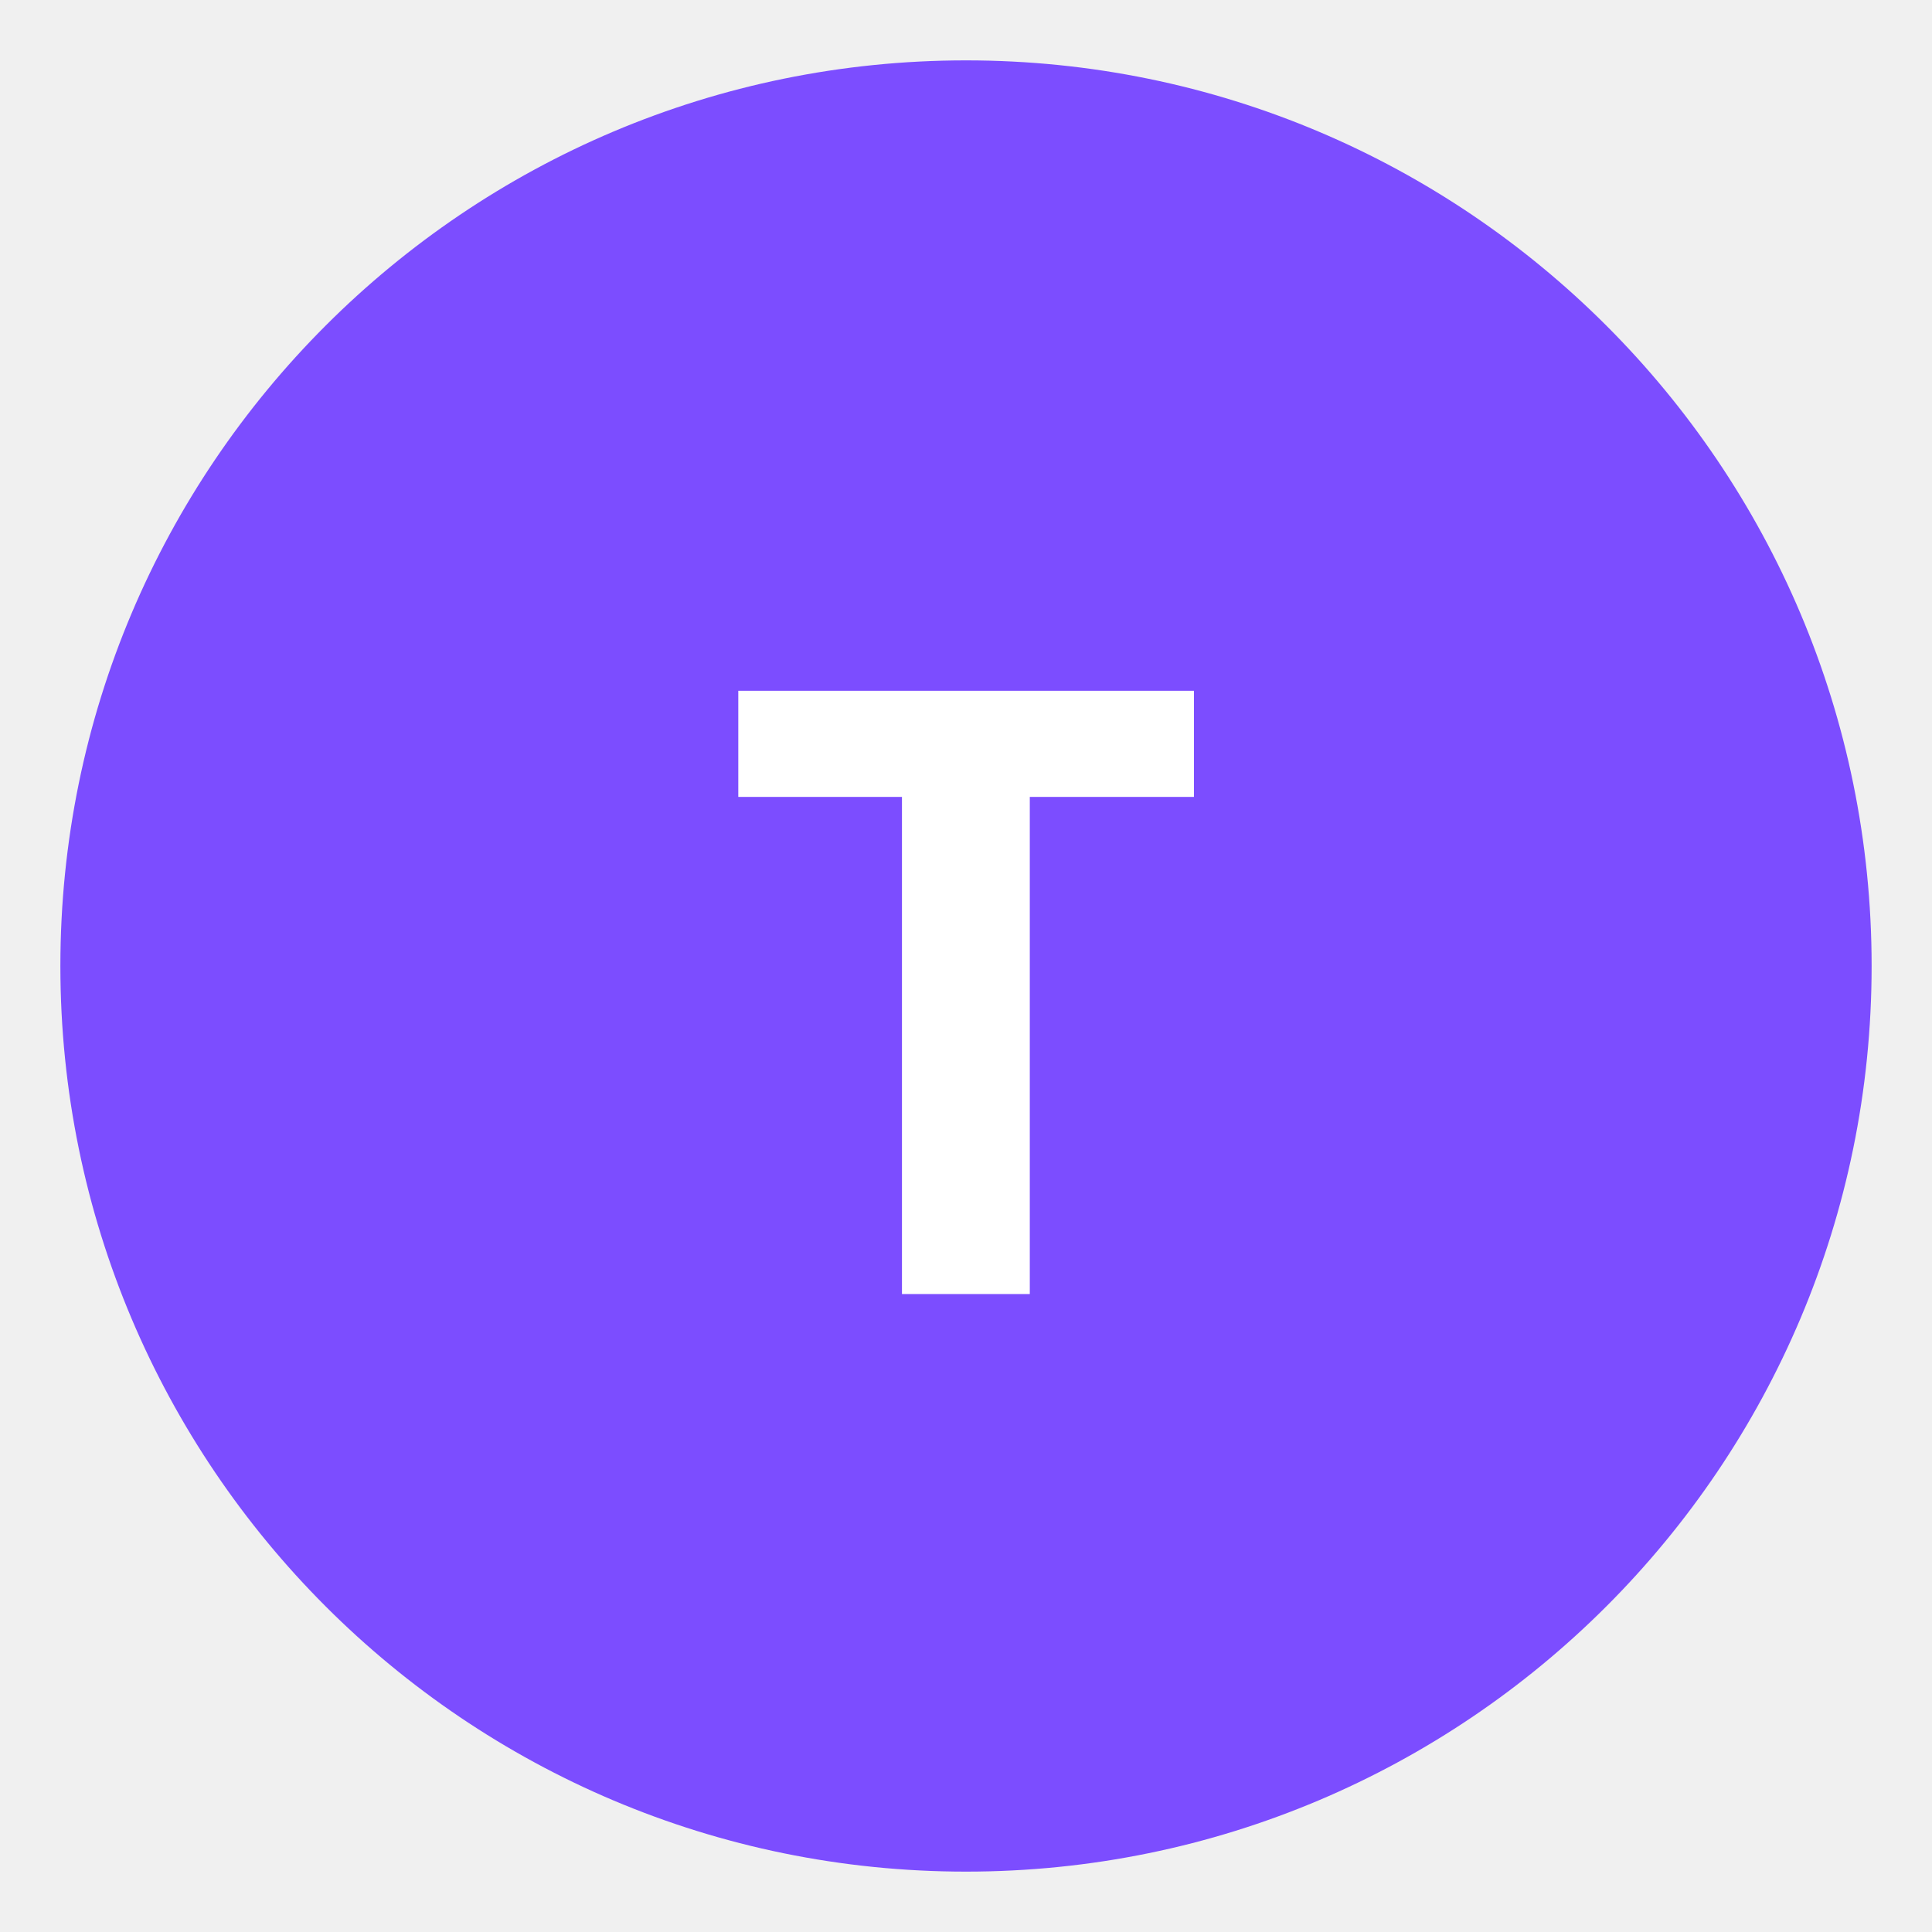
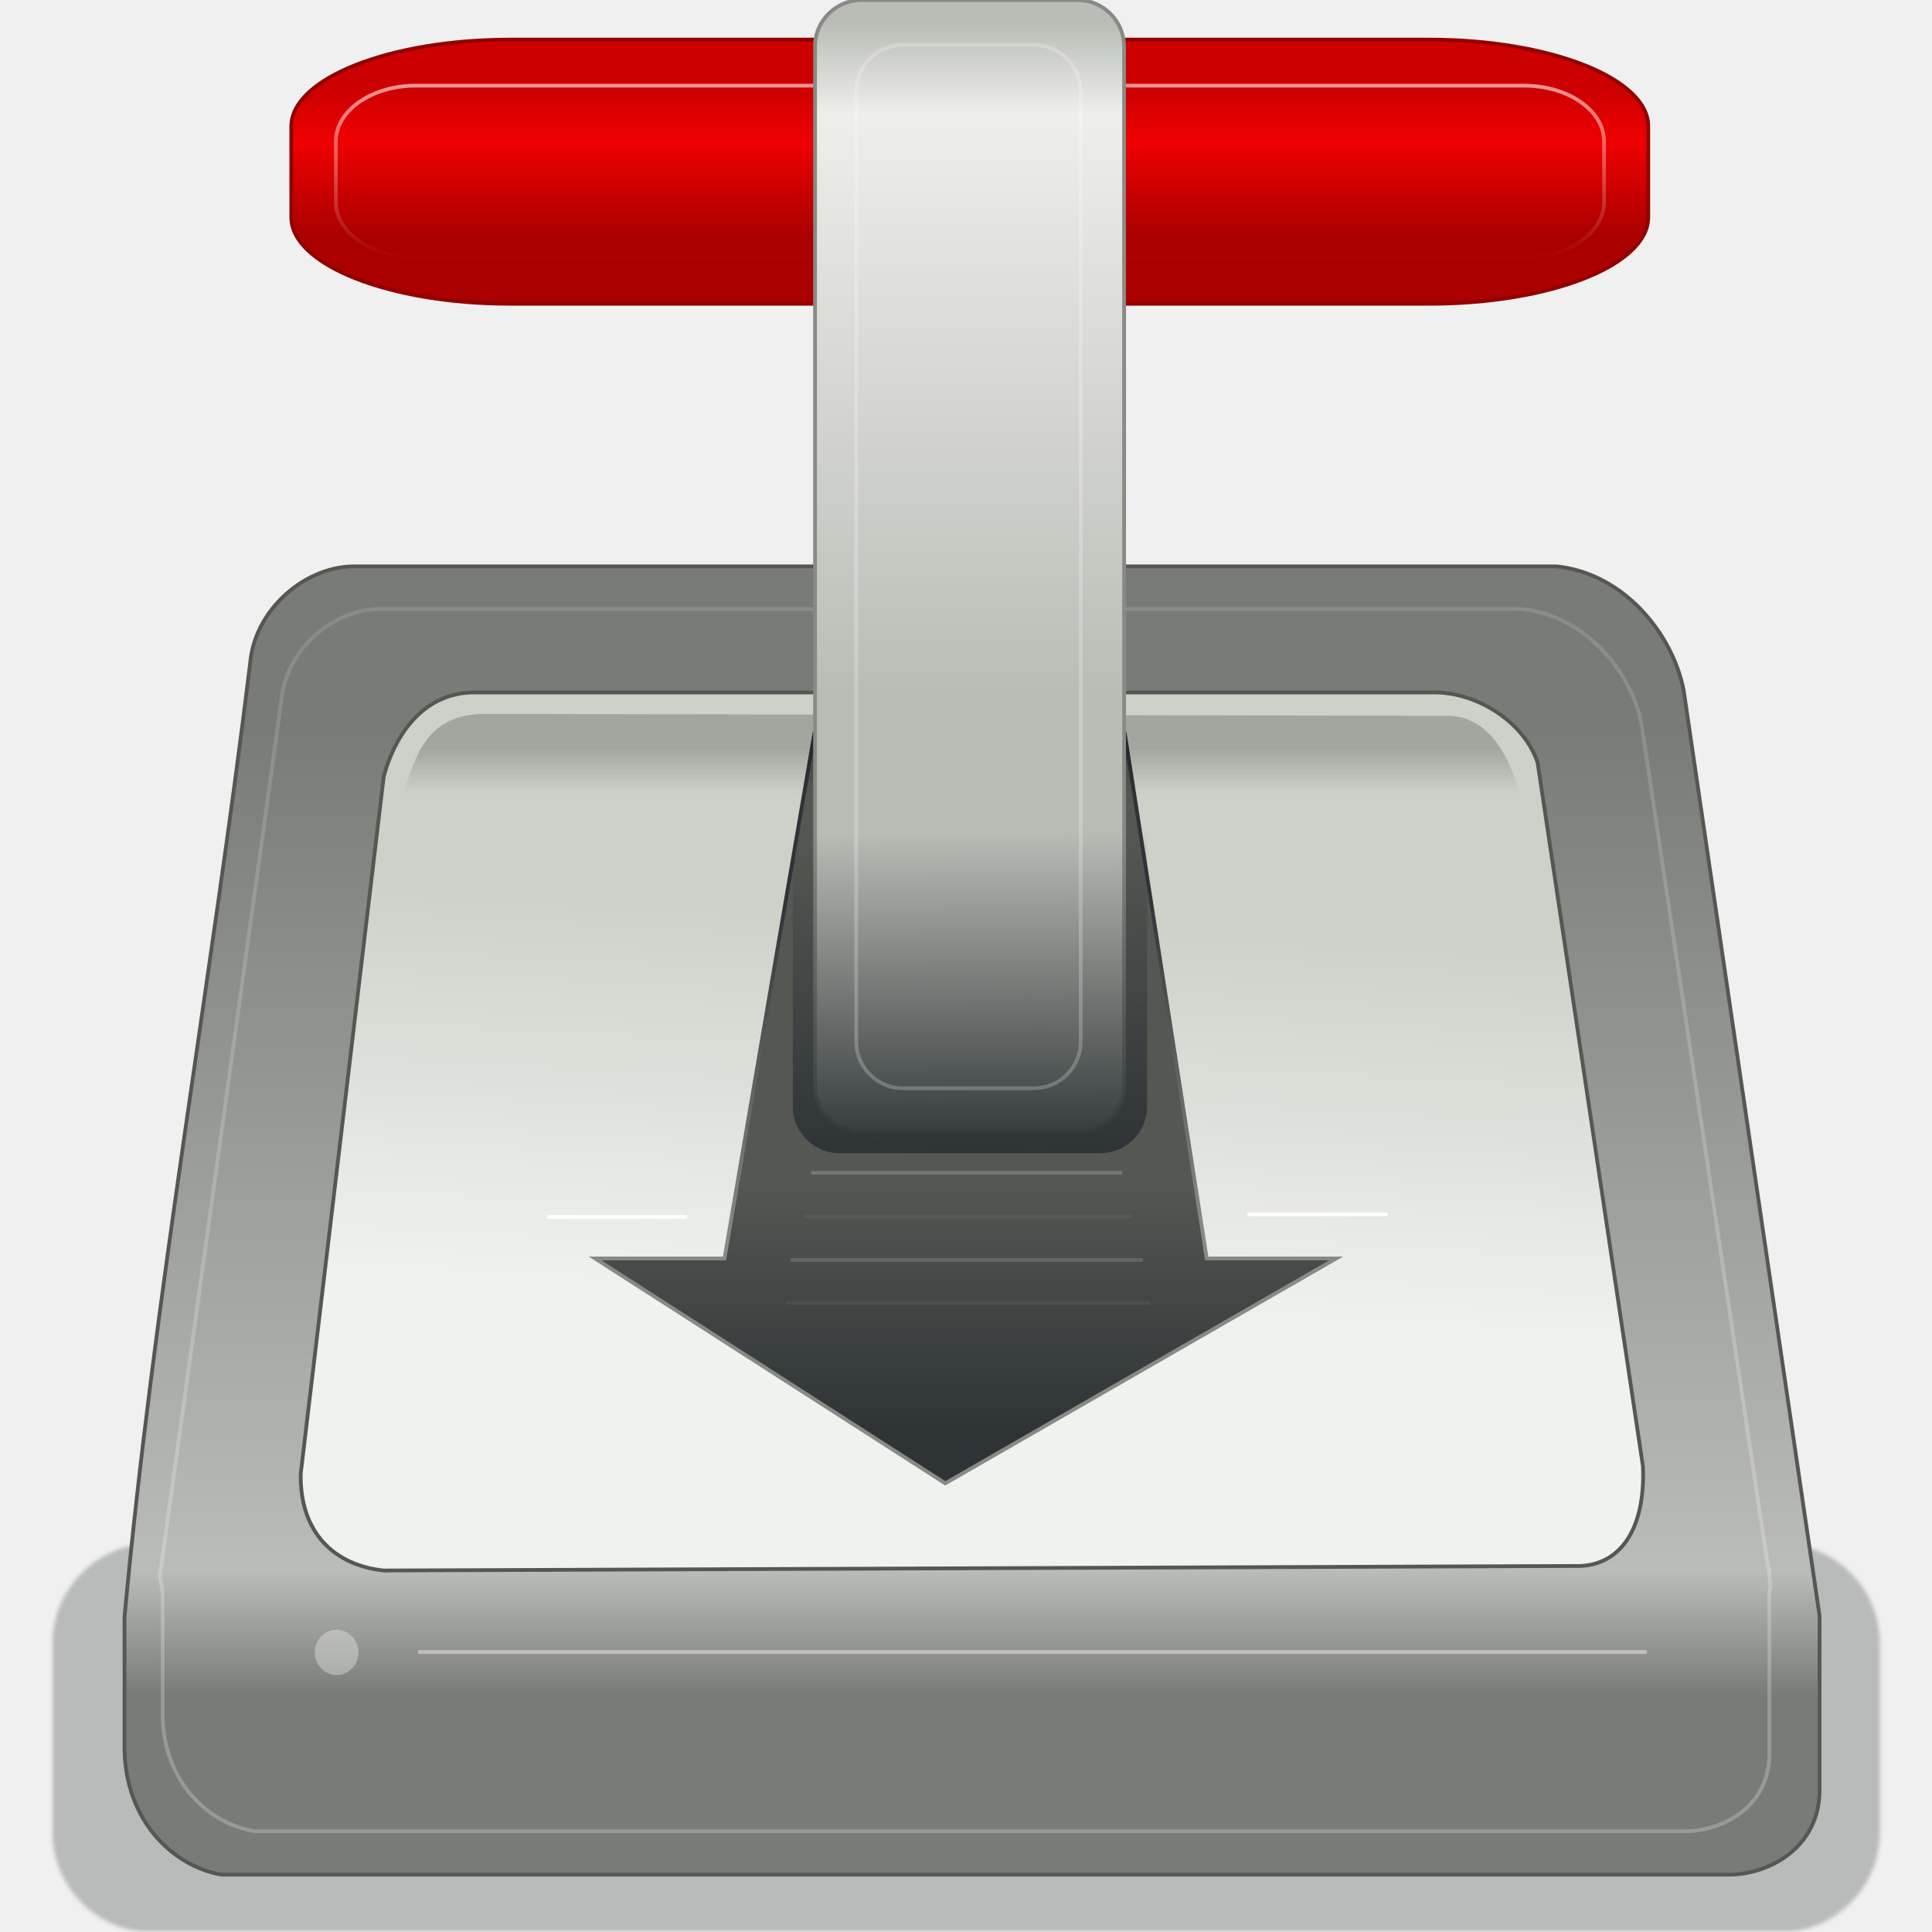
- <svg xmlns="http://www.w3.org/2000/svg" viewBox="0 0 64 64" width="64" height="64">
-   <circle cx="32" cy="32" r="30" fill="#7C4DFF" />
-   <text x="32" y="32" text-anchor="middle" dominant-baseline="central" fill="#fff" font-family="sans-serif" font-size="28" font-weight="bold">T</text>
+ <svg xmlns="http://www.w3.org/2000/svg" xml:space="preserve" id="svg5186" x="0" y="0" style="enable-background:new 0 0 512 512" version="1.1" viewBox="0 0 512 512">
+   <style>.st18{fill:none;stroke:#fff;stroke-linecap:round}</style>
+   <filter id="filter9771" width="1.06" height="1.28" x="-.03" y="-.14">
+     <feGaussianBlur id="feGaussianBlur9773" stdDeviation=".52" />
+   </filter>
+   <g id="layer1">
+     <g style="opacity:.282;filter:url(#filter9771);enable-background:new">
+       <path id="rect9761" d="M40.5 409h431.1c14.7 0 26.6 11.9 26.6 26.6v49.9c0 14.7-11.9 26.6-26.6 26.6H40.5c-14.7 0-26.6-11.9-26.6-26.6v-49.9c0-14.7 11.9-26.6 26.6-26.6" style="fill:#2e3436" />
+     </g>
+     <linearGradient id="path5232_00000058576920555416522510000016935891415215423419_" x1="257.658" x2="257.658" y1="321.649" y2="64.535" gradientTransform="matrix(1 0 0 -1 0 514)" gradientUnits="userSpaceOnUse">
+       <stop offset="0" style="stop-color:#787b76" />
+       <stop offset=".871" style="stop-color:#babcb9" />
+       <stop offset="1" style="stop-color:#787b76" />
+     </linearGradient>
+     <path id="path5232" d="M94.8 150.1c-13.6-.5-27.3 11.3-28.5 25.6C56 260 40.8 344.3 33 428.5v35.4c.4 18.3 12.4 30.5 25.6 32.9h400.1c11.3-.3 23.9-8.1 23.5-23.1v-45.5l-36-245.2c-2.9-15-15.8-31-33.6-32.9z" style="fill-rule:evenodd;clip-rule:evenodd;fill:url(#path5232_00000058576920555416522510000016935891415215423419_);stroke:#555753;stroke-width:1" />
+     <linearGradient id="path5230_00000128454780994748310510000007092261228009905591_" x1="260.014" x2="265.792" y1="166.111" y2="271.557" gradientTransform="matrix(1 0 0 -1 0 514)" gradientUnits="userSpaceOnUse">
+       <stop offset="0" style="stop-color:#f0f2ef" />
+       <stop offset="1" style="stop-color:#cdd1c8" />
+     </linearGradient>
+     <path id="path5230" d="M101.7 416.2c-13.1-1.4-22.3-10-22-25.7l22-184.8c3.4-12.3 11.4-22.2 24-22.2h253.4c12.6-.4 25.1 8.3 28.4 18.7l27.9 186.4c.7 17-6.3 26.8-18.1 26.4z" style="fill-rule:evenodd;clip-rule:evenodd;fill:url(#path5230_00000128454780994748310510000007092261228009905591_);stroke:#555753;stroke-width:1" />
+     <linearGradient id="path5197_00000006689332825260170750000007963860549997984920_" x1="255.848" x2="255.848" y1="201.852" y2="135.51" gradientTransform="matrix(1 0 0 -1 0 514)" gradientUnits="userSpaceOnUse">
+       <stop offset="0" style="stop-color:#555753" />
+       <stop offset="1" style="stop-color:#2e3436" />
+     </linearGradient>
+     <linearGradient id="path5197_00000052802538007258154920000008719694013745319332_" x1="255.799" x2="253.526" y1="186.293" y2="277.071" gradientTransform="matrix(1 0 0 -1 0 514)" gradientUnits="userSpaceOnUse">
+       <stop offset="0" style="stop-color:#888a85" />
+       <stop offset="1" style="stop-color:#2e3436" />
+     </linearGradient>
+     <path id="path5197" d="m215.8 194.5-23.8 139h-34.3l92.8 59.6 103.6-59.6h-34.3l-21.7-139z" style="fill-rule:evenodd;clip-rule:evenodd;fill:url(#path5197_00000006689332825260170750000007963860549997984920_);stroke:url(#path5197_00000052802538007258154920000008719694013745319332_)" />
+     <linearGradient id="rect5224_00000167378108370139695280000003496694304969247617_" x1="257.048" x2="257.048" y1="490.657" y2="451.65" gradientTransform="matrix(1 0 0 -1 0 514)" gradientUnits="userSpaceOnUse">
+       <stop offset="0" style="stop-color:#c00" />
+       <stop offset=".365" style="stop-color:#ef0000" />
+       <stop offset="1" style="stop-color:#a00" />
+     </linearGradient>
+     <path id="rect5224" d="M135.2 10.5h243.6c32 0 58 10.3 58 22.9v24.2c0 12.7-26 22.9-58 22.9H135.2c-32 0-58-10.3-58-22.9V33.4c.1-12.6 26-22.9 58-22.9" style="fill:url(#rect5224_00000167378108370139695280000003496694304969247617_);stroke:#930000;stroke-width:1;stroke-linecap:round;stroke-linejoin:round" />
+     <linearGradient id="rect5896_00000069389731644706871400000005848080282515370678_" x1="257.039" x2="257.039" y1="491.798" y2="445.273" gradientTransform="matrix(1 0 0 -1 0 514)" gradientUnits="userSpaceOnUse">
+       <stop offset="0" style="stop-color:#fff" />
+       <stop offset="1" style="stop-color:#fff;stop-opacity:0" />
+     </linearGradient>
+     <path id="rect5896" d="M110.2 22.7h293.7c11.7 0 21.2 6.6 21.2 14.8v16c0 8.2-9.5 14.8-21.2 14.8H110.2C98.5 68.2 89 61.6 89 53.5v-16c0-8.2 9.5-14.8 21.2-14.8" style="opacity:.583;fill:none;stroke:url(#rect5896_00000069389731644706871400000005848080282515370678_);stroke-width:1;stroke-linecap:round;stroke-linejoin:round;enable-background:new" />
+     <linearGradient id="path5881_00000139273475127190173840000003664081353357937311_" x1="253.497" x2="244.732" y1="141.169" y2="352.838" gradientTransform="matrix(1 0 0 -1 0 514)" gradientUnits="userSpaceOnUse">
+       <stop offset="0" style="stop-color:#f9f9f9" />
+       <stop offset="1" style="stop-color:#eeeeec;stop-opacity:.62" />
+     </linearGradient>
+     <path id="path5881" d="M101.6 161.4c-12.9-.5-25.8 10.6-27 24l-32.2 232c.1 1.4.4 3 .7 4.4v33.1c.4 17.1 11.7 28.2 24.3 30.4H447c10.7-.3 22.3-7.3 21.9-21.3v-42.5c.1-.3.3-.7.3-1l-.3-2.4v-2.4h-.3L435 191.8c-2.8-14.1-15-28.7-31.8-30.4z" style="opacity:.245;fill:none;stroke:url(#path5881_00000139273475127190173840000003664081353357937311_);stroke-width:1;enable-background:new" />
+     <linearGradient id="path5926_00000080198606214203198090000004507462762851665313_" x1="256.964" x2="256.964" y1="315.943" y2="303.572" gradientTransform="matrix(1 0 0 -1 0 514)" gradientUnits="userSpaceOnUse">
+       <stop offset="0" style="stop-color:#000" />
+       <stop offset="1" style="stop-color:#000;stop-opacity:0" />
+     </linearGradient>
+     <path id="path5926" d="m97.2 304.5 21.2-91.9 277.7.7 20.6 103.8-13.6-104.9c-2.6-11.6-8.7-22.8-19.9-22.5l-253.3-.5c-16.5-.5-19.8 10.2-23.5 23z" style="opacity:.208;fill-rule:evenodd;clip-rule:evenodd;fill:url(#path5926_00000080198606214203198090000004507462762851665313_);enable-background:new" />
+     <linearGradient id="rect5226_00000161598652057951830900000004632129501683187641_" x1="256.939" x2="256.939" y1="507.619" y2="330.712" gradientTransform="matrix(1 0 0 -1 0 514)" gradientUnits="userSpaceOnUse">
+       <stop offset="0" style="stop-color:#babdb6" />
+       <stop offset=".133" style="stop-color:#eeeeec" />
+       <stop offset="1" style="stop-color:#babdb6" />
+     </linearGradient>
+     <path id="rect5226" d="M228.4 0h57.1c6.9 0 12.4 5.6 12.4 12.4v275.2c0 6.9-5.6 12.4-12.4 12.4h-57.1c-6.9 0-12.4-5.6-12.4-12.4V12.4C215.9 5.6 221.5 0 228.4 0" style="fill:url(#rect5226_00000161598652057951830900000004632129501683187641_);stroke:#888a85;stroke-linecap:round;stroke-linejoin:round" />
+     <linearGradient id="rect5244_00000025407472243848991930000000544946367935788717_" x1="257.328" x2="256.817" y1="208.343" y2="294.14" gradientTransform="matrix(1 0 0 -1 0 514)" gradientUnits="userSpaceOnUse">
+       <stop offset="0" style="stop-color:#2e3436" />
+       <stop offset="1" style="stop-color:#2e3436;stop-opacity:0" />
+     </linearGradient>
+     <path id="rect5244" d="M222.5 212.7h69.1c6.9 0 12.4 5.6 12.4 12.4v68.1c0 6.9-5.6 12.4-12.4 12.4h-69.1c-6.9 0-12.4-5.6-12.4-12.4v-68.1c0-6.8 5.5-12.4 12.4-12.4" style="fill:url(#rect5244_00000025407472243848991930000000544946367935788717_)" />
+     <path id="path5879" d="M111.2 437.8H436" style="opacity:.435;fill:none;stroke:#fff;stroke-linecap:round;enable-background:new" />
+     <path id="rect5892" d="M239.3 11.9H274c6.9 0 12.4 5.6 12.4 12.4V276c0 6.9-5.6 12.4-12.4 12.4h-34.7c-6.9 0-12.4-5.6-12.4-12.4V24.3c0-6.9 5.5-12.4 12.4-12.4" style="opacity:.227;fill:none;stroke:#fff;stroke-linecap:round;stroke-linejoin:round;enable-background:new" />
+     <g id="g5972" style="opacity:.62">
+       <path id="path5831" d="M215.4 310.8H297" style="fill:none;stroke:#888a85;stroke-linecap:round" />
+       <path id="path5833" d="M209.9 333.9h92.6" style="opacity:.681;fill:none;stroke:#888a85;stroke-linecap:round;enable-background:new" />
+       <path id="path5958" d="M213.5 322.4h86.1" style="fill:none;stroke:#5d5d5c;stroke-linecap:round" />
+       <path id="path5960" d="M208.8 345.3h95.6" style="opacity:.681;fill:none;stroke:#5d5d5c;stroke-width:1;stroke-linecap:round;enable-background:new" />
+     </g>
+     <path id="path9791" d="M145.4 322.5h36.3" class="st18" />
+     <path id="path9803" d="M331 321.8h36.3" class="st18" />
+     <path id="path5119" d="M95 437.9c0 3.3-2.6 6-5.8 6s-5.8-2.7-5.8-6 2.6-6 5.8-6 5.8 2.7 5.8 6" style="opacity:.335;fill:#fff;enable-background:new" />
+   </g>
</svg>
